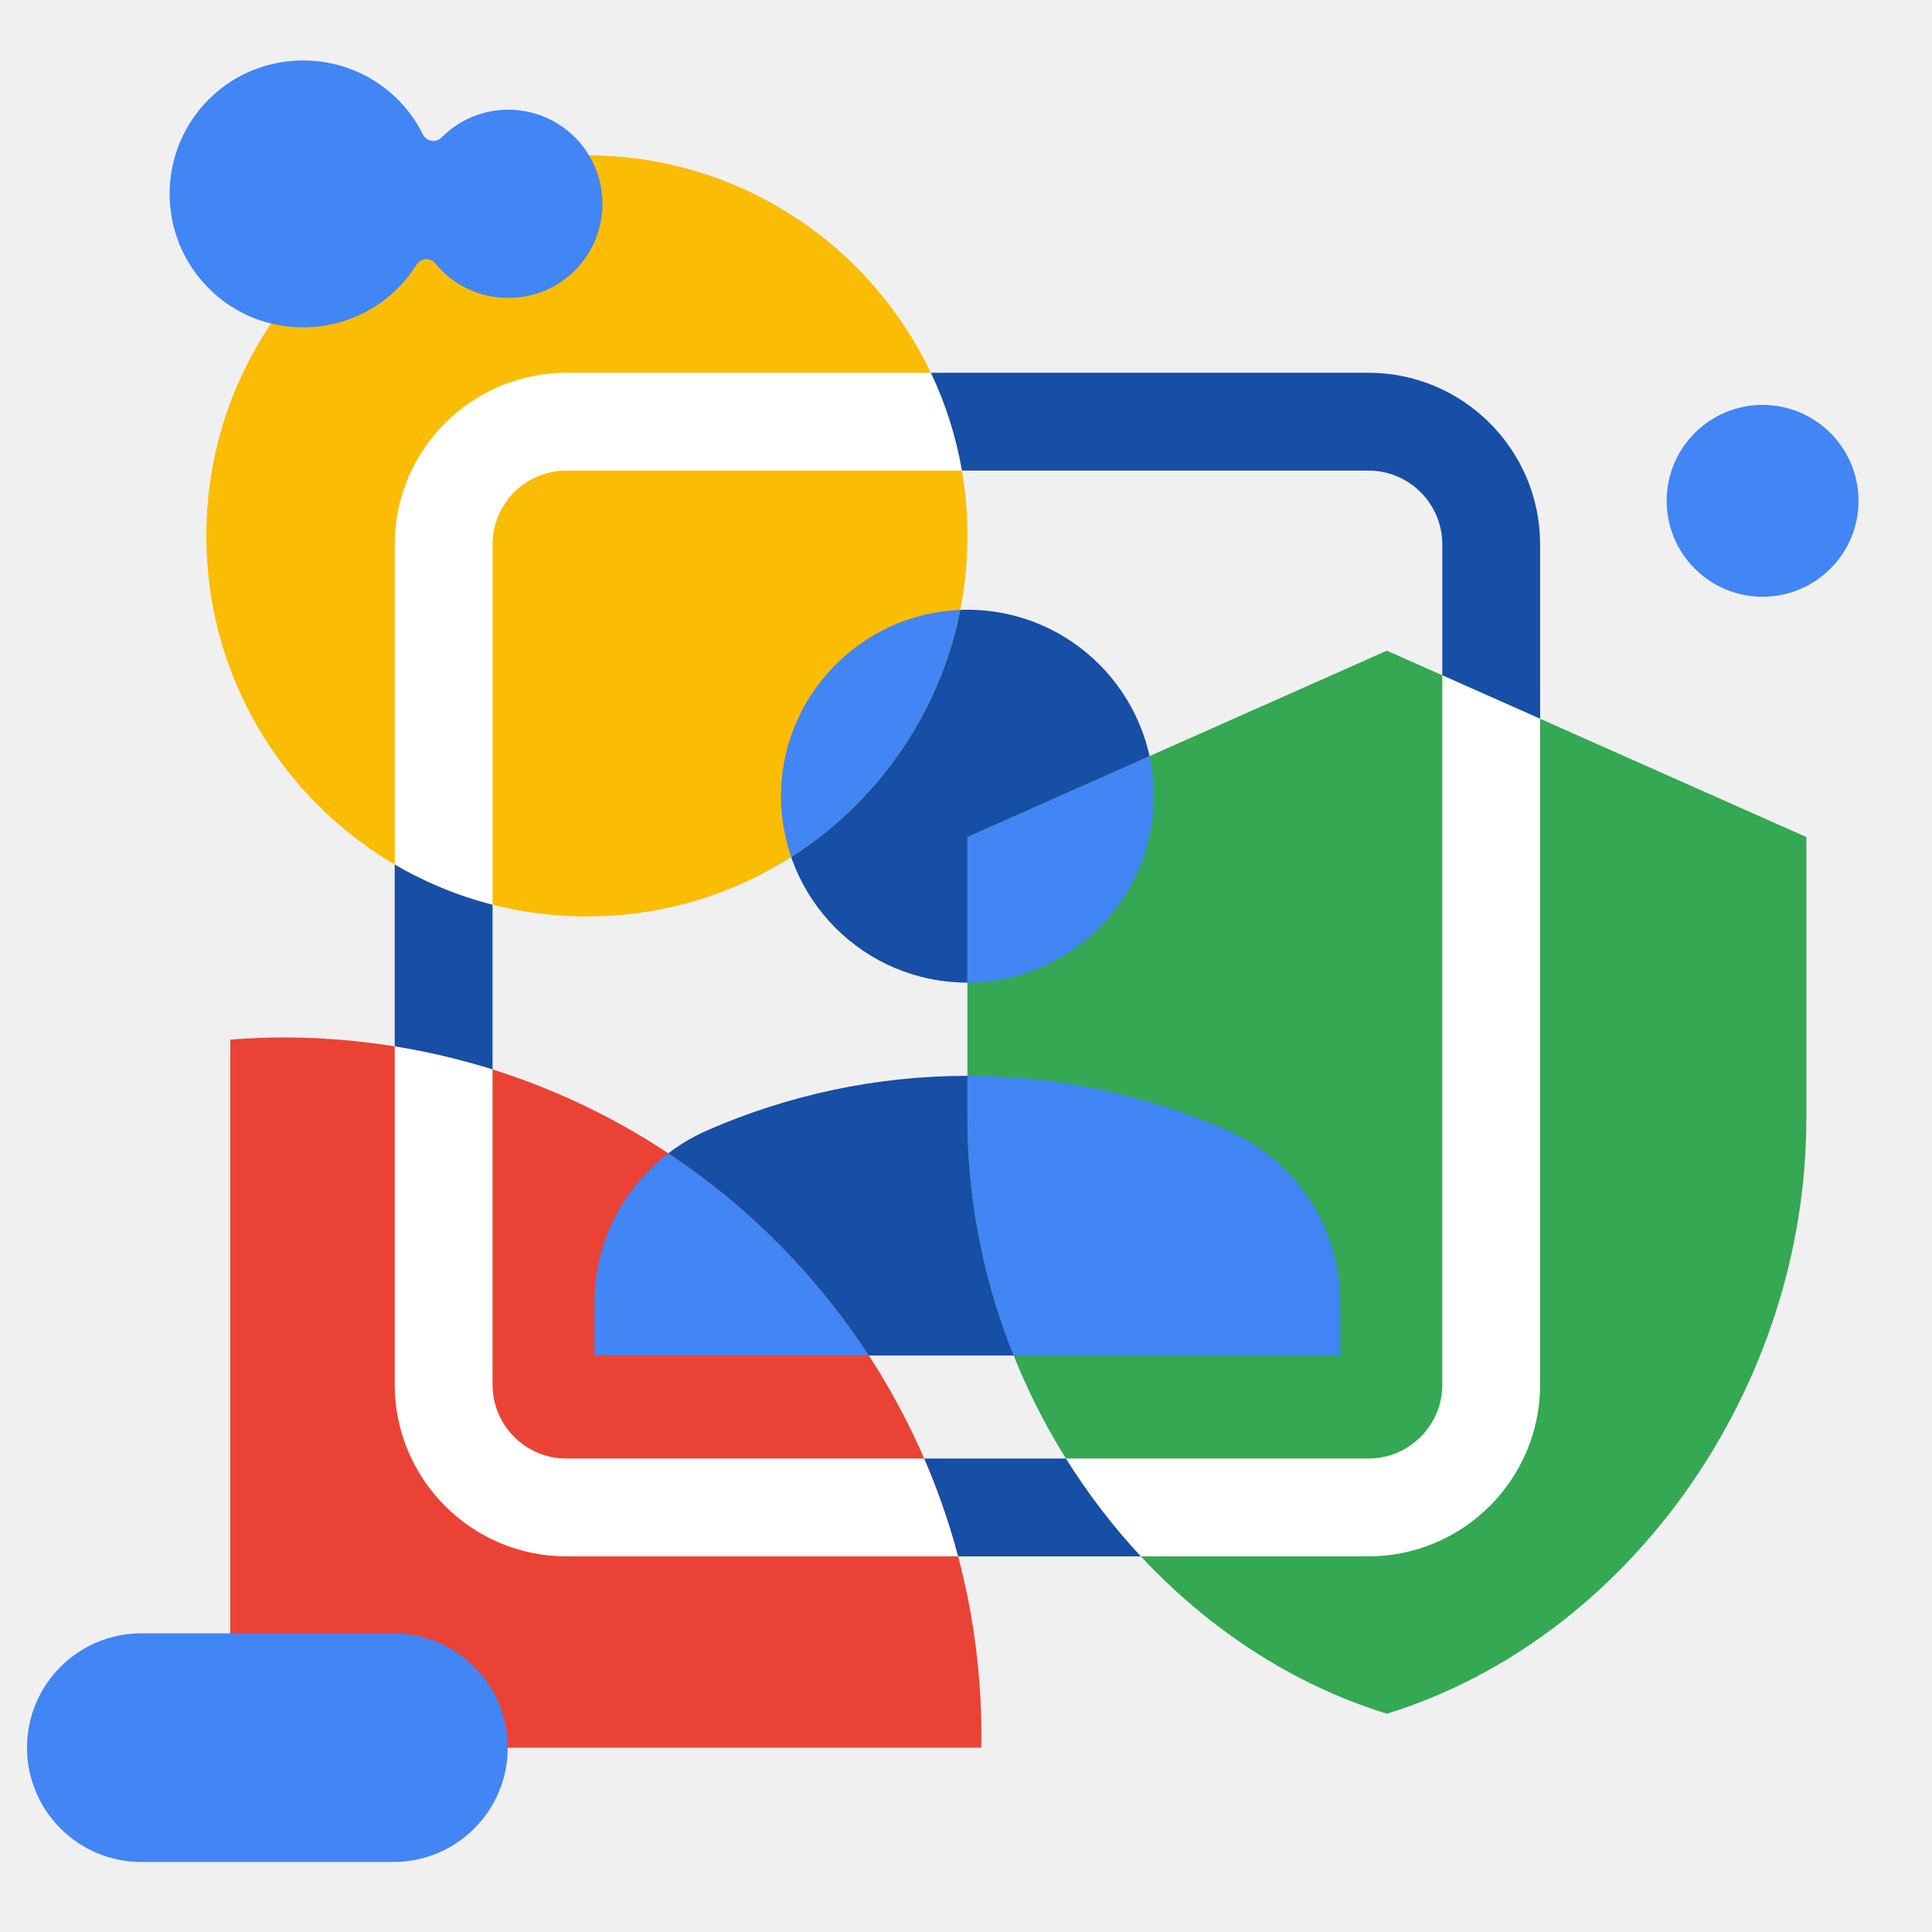
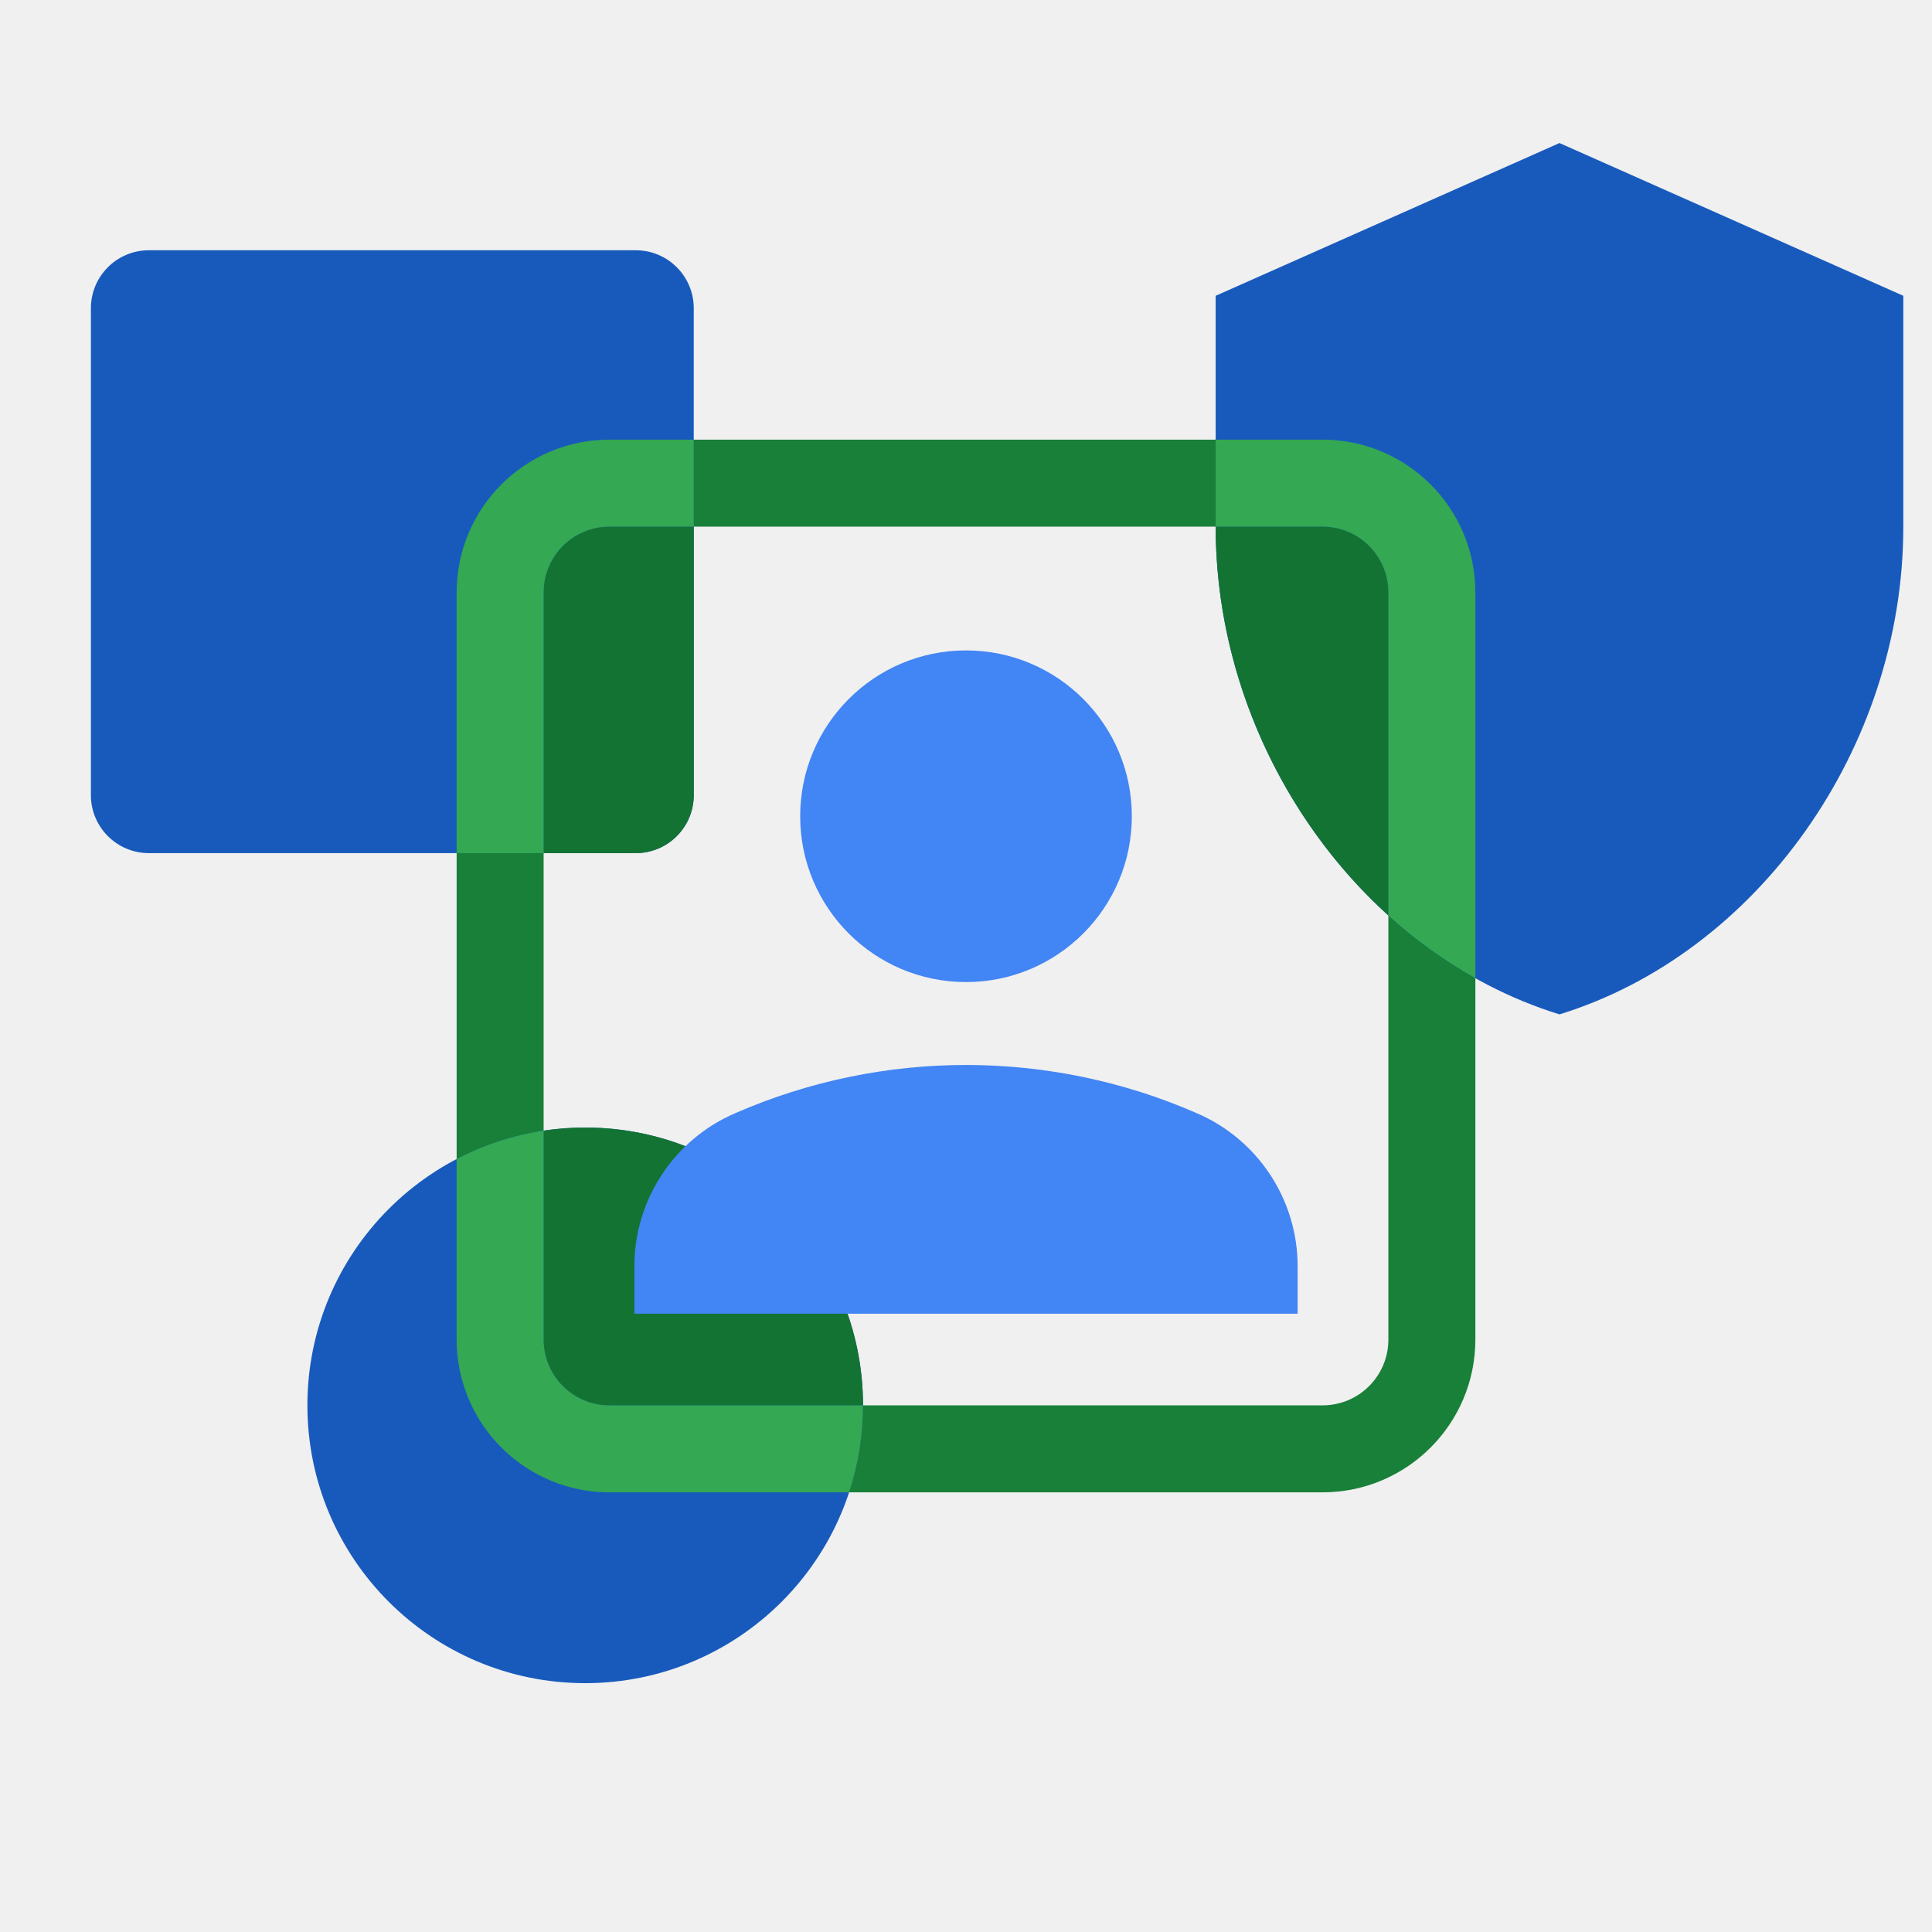
<svg xmlns="http://www.w3.org/2000/svg" viewBox="0 0 800 800">
-   <path fill="#174EA6" d="M566.64,644.45h-332.1c-39.2,0-71.09-31.89-71.09-71.09V225.44c0-39.2,31.89-71.09,71.09-71.09h332.1 c39.2,0,71.09,31.89,71.09,71.09v347.91C637.73,612.56,605.84,644.45,566.64,644.45z M234.54,194.85 c-16.87,0-30.59,13.72-30.59,30.59v347.91c0,16.87,13.72,30.59,30.59,30.59h332.1c16.87,0,30.59-13.72,30.59-30.59V225.44 c0-16.87-13.72-30.59-30.59-30.59H234.54z" />
-   <circle fill="#174EA6" cx="400.59" cy="329.68" r="77.2" />
-   <path fill="#174EA6" d="M554.99,539.28c0-31.27-18.53-59.06-47.09-71.41c-32.81-14.28-69.1-22.39-107.31-22.39 s-74.5,8.11-107.31,22.39c-28.56,12.35-47.09,40.14-47.09,71.41v22h308.81V539.28z" />
-   <circle fill="#FBBC04" cx="243.01" cy="221.9" r="157.58" />
-   <path fill="#EA4335" d="M117.14,429.58c-7.33,0-14.58,0.36-21.78,0.9v293.18h310.91c0.03-1.61,0.12-3.21,0.12-4.83 C406.4,559.08,276.89,429.58,117.14,429.58z" />
-   <path fill="#34A853" d="M574.27,269.43l173.69,77.17v116.62c0,112.15-73.94,215.62-173.69,246.39 c-99.75-30.77-173.69-134.23-173.69-246.39V346.59L574.27,269.43z" />
-   <path fill="#4285F4" d="M554.99,539.28v22H419.75c-12.31-30.69-19.16-63.98-19.16-98.07v-17.73c38.21,0,74.5,8.11,107.31,22.39 C536.46,480.22,554.99,508.01,554.99,539.28z M397.6,252.55c-41.09,1.59-74.21,35.67-74.21,77.12c0,8.8,1.51,17.26,4.26,25.16 C363.27,332.11,389.14,295.46,397.6,252.55z M400.59,406.88c42.46,0,77.2-34.74,77.2-77.2c0-5.69-0.64-11.23-1.82-16.57 l-75.38,33.49V406.88z M276.72,477.57c-18.96,14.46-30.54,37-30.54,61.71v22h113.56C338.09,528.02,309.79,499.49,276.72,477.57z" />
-   <g>
-     <path fill="#FFFFFF" d="M597.23,279.63v293.73c0,16.87-13.72,30.59-30.59,30.59H441.4c9.08,14.54,19.48,28.13,31.02,40.5h94.22 c39.2,0,71.09-31.89,71.09-71.09V297.62L597.23,279.63z" />
-     <path fill="#FFFFFF" d="M203.95,374.59V225.44c0-16.87,13.72-30.59,30.59-30.59h163.73c-2.46-14.25-6.84-27.84-12.86-40.5H234.54 c-39.2,0-71.09,31.89-71.09,71.09v132.49C175.95,365.26,189.55,370.92,203.95,374.59z" />
-     <path fill="#FFFFFF" d="M382.66,603.95H234.54c-16.87,0-30.59-13.72-30.59-30.59V442.84c-13.12-4.12-26.65-7.32-40.5-9.55v140.07 c0,39.2,31.89,71.09,71.09,71.09h162.18C393.02,630.51,388.31,616.98,382.66,603.95z" />
-   </g>
-   <circle fill="#4285F4" cx="729.85" cy="207.38" r="39.72" />
-   <path fill="#4285F4" d="M162.16,121.76c4.13-3.65,7.57-7.77,10.33-12.19c1.75-2.81,5.69-3.05,7.79-0.49 c1.44,1.76,3.05,3.42,4.84,4.96c14.63,12.56,36.67,12.42,51.12-0.35c17.01-15.03,17.61-41.03,1.81-56.84 c-15.23-15.23-39.91-15.23-55.14,0c-0.02,0.02-0.04,0.04-0.06,0.06c-2.36,2.36-6.26,1.73-7.75-1.26 c-2.88-5.81-6.84-11.21-11.89-15.91c-20.86-19.4-53.62-19.65-74.73-0.53c-24.8,22.46-24.32,61.58,1.44,83.39 C110.71,140.21,141.75,139.81,162.16,121.76z" />
-   <path fill="#4285F4" d="M162.9,771H58.53c-26.15,0-47.34-21.2-47.34-47.34v0c0-26.15,21.2-47.34,47.34-47.34H162.9 c26.15,0,47.34,21.2,47.34,47.34v0C210.25,749.81,189.05,771,162.9,771z" />
+   <path d="M610.917 554.718V245.282a63.303 63.303 0 0 0-63.232-63.231H252.314a63.303 63.303 0 0 0-63.23 63.231v309.436a63.302 63.302 0 0 0 63.23 63.231h295.371a63.303 63.303 0 0 0 63.232-63.23zm-63.232-336.646a27.241 27.241 0 0 1 27.21 27.21v309.436a27.24 27.24 0 0 1-27.21 27.21H252.314a27.24 27.24 0 0 1-27.21-27.21V245.282a27.24 27.24 0 0 1 27.21-27.21z" fill="#188038" />
+   <rect x="37.636" y="103.625" width="249.635" height="249.635" rx="24.019" fill="#185abc" />
+   <circle cx="242.321" cy="581.928" r="115.034" fill="#185abc" />
+   <path d="M645.755 59.228l142.37 63.253v95.591c0 91.93-60.609 176.742-142.37 201.962-81.761-25.22-142.37-110.032-142.37-201.962v-95.591z" fill="#185abc" />
+   <circle cx="400" cy="337.989" r="68.664" fill="#4285f4" />
+   <path d="M263.253 353.26a24.019 24.019 0 0 0 24.019-24.019V218.072h-34.958a27.24 27.24 0 0 0-27.21 27.21V353.26zM574.896 379.078V245.282a27.24 27.24 0 0 0-27.21-27.21h-44.3c0 62.433 27.96 121.576 71.51 161.006zM242.321 466.894a115.932 115.932 0 0 0-17.217 1.284v86.54a27.24 27.24 0 0 0 27.21 27.21h105.04a115.033 115.033 0 0 0-115.033-115.034z" fill="#137333" />
+   <path d="M225.104 554.718v-86.54a114.22 114.22 0 0 0-36.02 11.76v74.78a63.302 63.302 0 0 0 63.23 63.231h99.28a114.913 114.913 0 0 0 5.76-36.02h-105.04a27.24 27.24 0 0 1-27.21-27.21zM225.104 353.26V245.283a27.24 27.24 0 0 1 27.21-27.211h34.958V182.05h-34.958a63.302 63.302 0 0 0-63.23 63.231V353.26zM547.685 182.051h-44.3v36.021h44.3a27.24 27.24 0 0 1 27.21 27.21v133.796a197.158 197.158 0 0 0 36.022 25.97V245.282a63.303 63.303 0 0 0-63.232-63.231z" fill="#34a853" />
+   <path d="M537.327 524.411a69.035 69.035 0 0 0-41.885-63.514 238.689 238.689 0 0 0-190.885 0 69.036 69.036 0 0 0-41.885 63.514v19.57h274.655z" fill="#4285f4" />
</svg>
